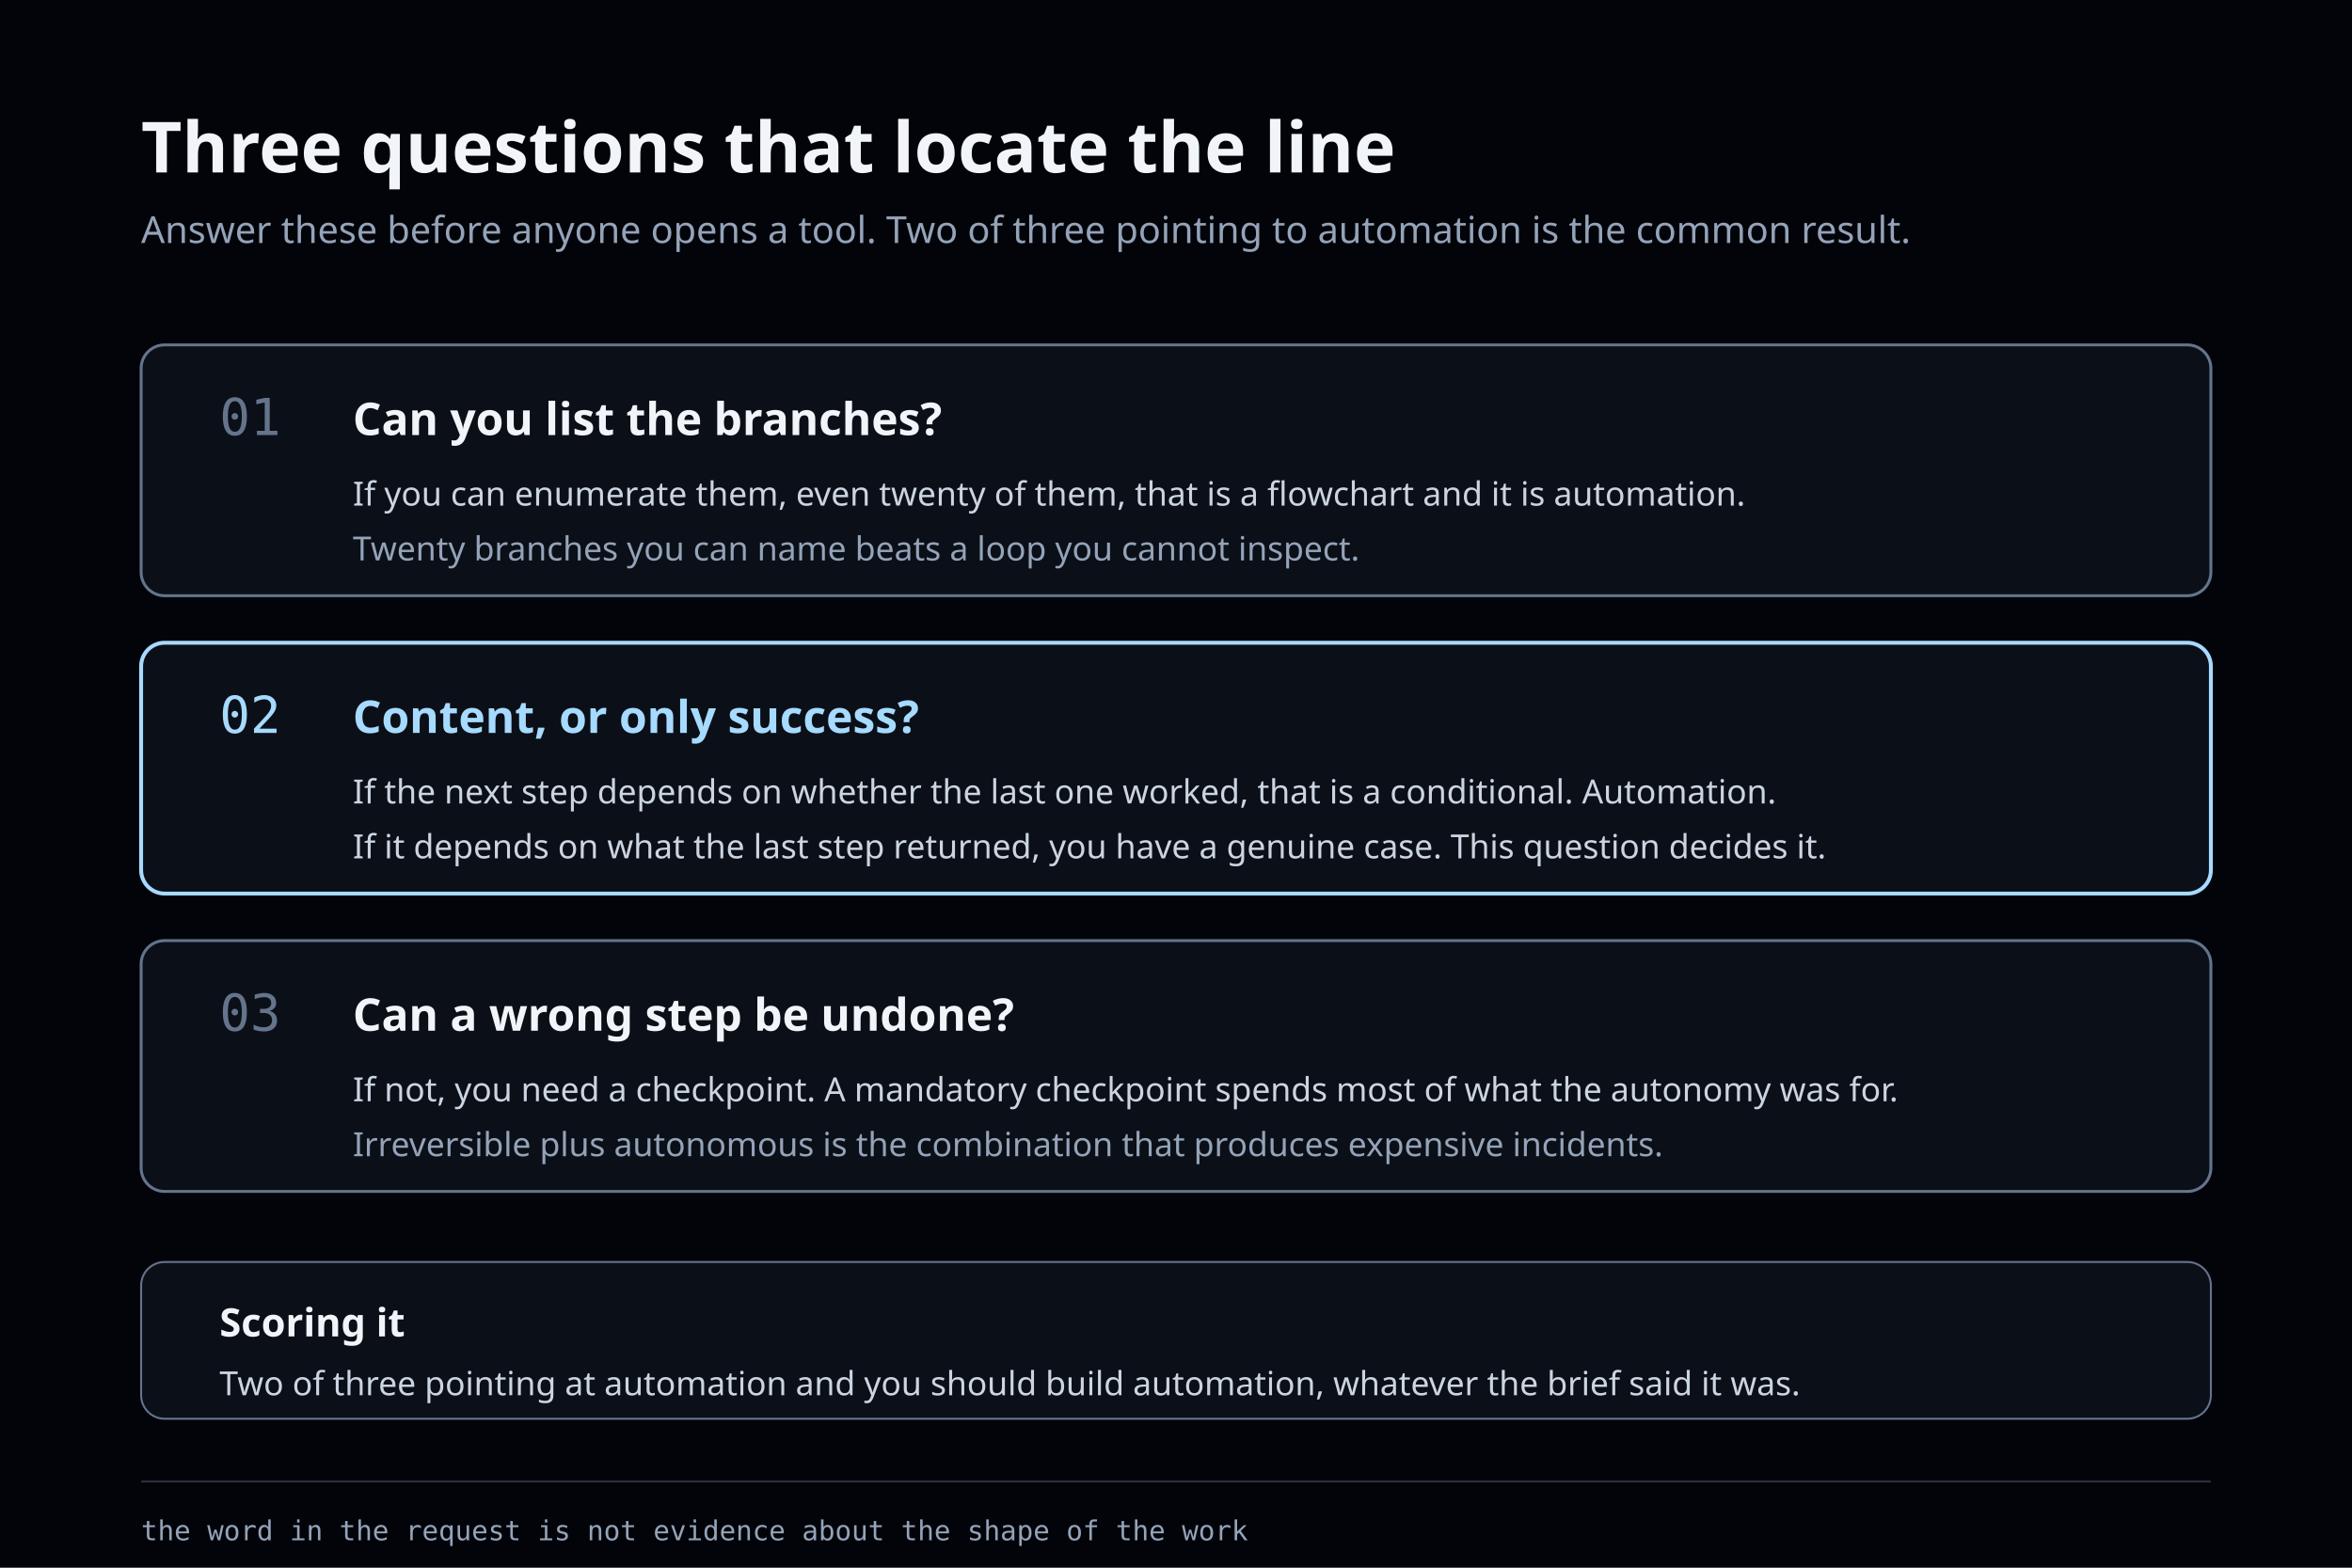
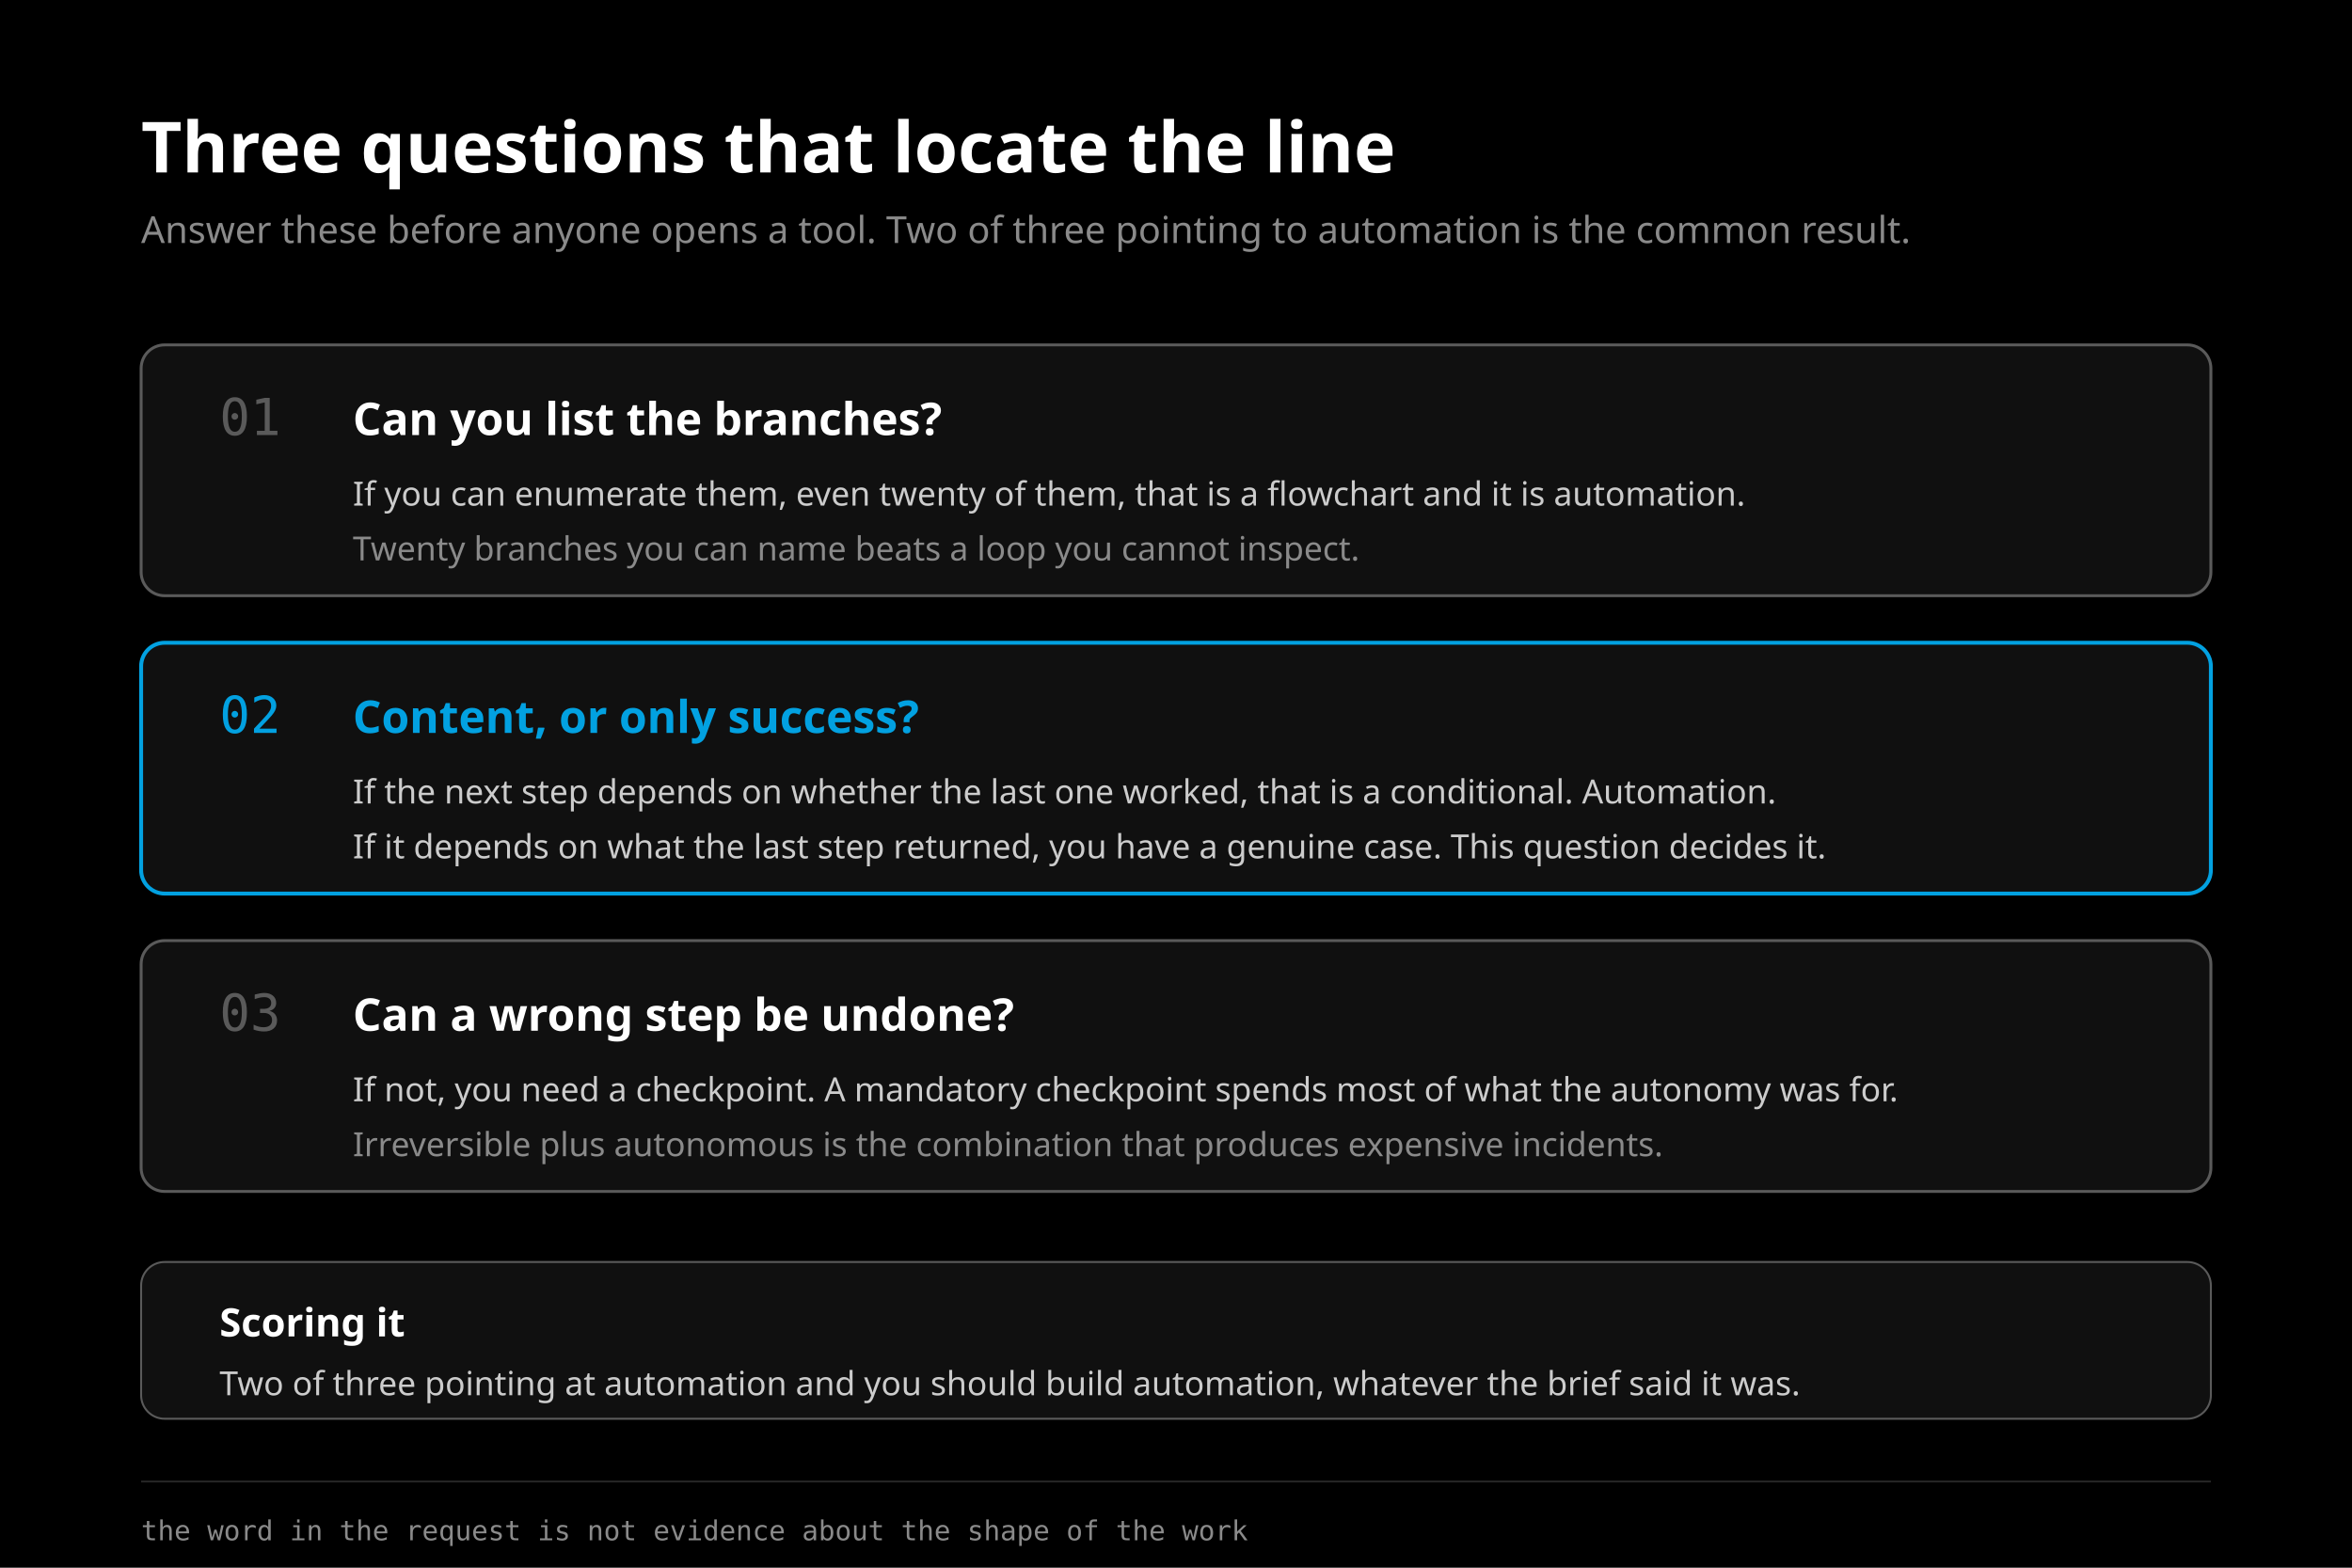
<svg xmlns="http://www.w3.org/2000/svg" viewBox="0 0 1200 800" role="img" aria-label="Three questions that locate the line between automation and an agent: can you enumerate the branches, does the next step depend on content or only on success, and can a wrong step be undone.">
-   <rect width="1200" height="800" fill="#02040A" />
-   <text x="72" y="88" font-family="Urbanist" font-weight="700" font-size="36" fill="#F1F5F9">Three questions that locate the line</text>
-   <text x="72" y="124" font-family="Urbanist" font-weight="400" font-size="19" fill="#94A3B8">Answer these before anyone opens a tool. Two of three pointing to automation is the common result.</text>
-   <rect x="72" y="176" width="1056" height="128" rx="12" fill="#0B0F17" stroke="#64748B" stroke-width="1.5" />
-   <text x="112" y="222" font-family="ui-monospace, Consolas, monospace" font-size="26" fill="#64748B">01</text>
-   <text x="180" y="222" font-family="Urbanist" font-weight="700" font-size="23" fill="#F1F5F9">Can you list the branches?</text>
-   <text x="180" y="258" font-family="Urbanist" font-weight="400" font-size="17" fill="#CBD5E1">If you can enumerate them, even twenty of them, that is a flowchart and it is automation.</text>
-   <text x="180" y="286" font-family="Urbanist" font-weight="400" font-size="17" fill="#94A3B8">Twenty branches you can name beats a loop you cannot inspect.</text>
-   <rect x="72" y="328" width="1056" height="128" rx="12" fill="#0B0F17" stroke="#A6DAFF" stroke-width="2" />
-   <text x="112" y="374" font-family="ui-monospace, Consolas, monospace" font-size="26" fill="#A6DAFF">02</text>
-   <text x="180" y="374" font-family="Urbanist" font-weight="700" font-size="23" fill="#A6DAFF">Content, or only success?</text>
-   <text x="180" y="410" font-family="Urbanist" font-weight="400" font-size="17" fill="#CBD5E1">If the next step depends on whether the last one worked, that is a conditional. Automation.</text>
-   <text x="180" y="438" font-family="Urbanist" font-weight="400" font-size="17" fill="#CBD5E1">If it depends on what the last step returned, you have a genuine case. This question decides it.</text>
-   <rect x="72" y="480" width="1056" height="128" rx="12" fill="#0B0F17" stroke="#64748B" stroke-width="1.5" />
-   <text x="112" y="526" font-family="ui-monospace, Consolas, monospace" font-size="26" fill="#64748B">03</text>
-   <text x="180" y="526" font-family="Urbanist" font-weight="700" font-size="23" fill="#F1F5F9">Can a wrong step be undone?</text>
-   <text x="180" y="562" font-family="Urbanist" font-weight="400" font-size="17" fill="#CBD5E1">If not, you need a checkpoint. A mandatory checkpoint spends most of what the autonomy was for.</text>
-   <text x="180" y="590" font-family="Urbanist" font-weight="400" font-size="17" fill="#94A3B8">Irreversible plus autonomous is the combination that produces expensive incidents.</text>
-   <rect x="72" y="644" width="1056" height="80" rx="12" fill="#0B0F17" stroke="#64748B" stroke-width="1" />
-   <text x="112" y="682" font-family="Urbanist" font-weight="700" font-size="20" fill="#F1F5F9">Scoring it</text>
-   <text x="112" y="712" font-family="Urbanist" font-weight="400" font-size="17" fill="#CBD5E1">Two of three pointing at automation and you should build automation, whatever the brief said it was.</text>
-   <line x1="72" y1="756" x2="1128" y2="756" stroke="#64748B" stroke-width="1" opacity="0.4" />
-   <text x="72" y="786" font-family="ui-monospace, Consolas, monospace" font-size="14" fill="#94A3B8">the word in the request is not evidence about the shape of the work</text>
+   <rect width="1200" height="800" fill="#000000" />
+   <text x="72" y="88" font-family="Urbanist" font-weight="700" font-size="36" fill="#FFFFFF">Three questions that locate the line</text>
+   <text x="72" y="124" font-family="Urbanist" font-weight="400" font-size="19" fill="#8A8A8A">Answer these before anyone opens a tool. Two of three pointing to automation is the common result.</text>
+   <rect x="72" y="176" width="1056" height="128" rx="12" fill="#101010" stroke="#5A5A5A" stroke-width="1.5" />
+   <text x="112" y="222" font-family="ui-monospace, Consolas, monospace" font-size="26" fill="#5A5A5A">01</text>
+   <text x="180" y="222" font-family="Urbanist" font-weight="700" font-size="23" fill="#FFFFFF">Can you list the branches?</text>
+   <text x="180" y="258" font-family="Urbanist" font-weight="400" font-size="17" fill="#CCCCCC">If you can enumerate them, even twenty of them, that is a flowchart and it is automation.</text>
+   <text x="180" y="286" font-family="Urbanist" font-weight="400" font-size="17" fill="#8A8A8A">Twenty branches you can name beats a loop you cannot inspect.</text>
+   <rect x="72" y="328" width="1056" height="128" rx="12" fill="#101010" stroke="#02A1E1" stroke-width="2" />
+   <text x="112" y="374" font-family="ui-monospace, Consolas, monospace" font-size="26" fill="#02A1E1">02</text>
+   <text x="180" y="374" font-family="Urbanist" font-weight="700" font-size="23" fill="#02A1E1">Content, or only success?</text>
+   <text x="180" y="410" font-family="Urbanist" font-weight="400" font-size="17" fill="#CCCCCC">If the next step depends on whether the last one worked, that is a conditional. Automation.</text>
+   <text x="180" y="438" font-family="Urbanist" font-weight="400" font-size="17" fill="#CCCCCC">If it depends on what the last step returned, you have a genuine case. This question decides it.</text>
+   <rect x="72" y="480" width="1056" height="128" rx="12" fill="#101010" stroke="#5A5A5A" stroke-width="1.5" />
+   <text x="112" y="526" font-family="ui-monospace, Consolas, monospace" font-size="26" fill="#5A5A5A">03</text>
+   <text x="180" y="526" font-family="Urbanist" font-weight="700" font-size="23" fill="#FFFFFF">Can a wrong step be undone?</text>
+   <text x="180" y="562" font-family="Urbanist" font-weight="400" font-size="17" fill="#CCCCCC">If not, you need a checkpoint. A mandatory checkpoint spends most of what the autonomy was for.</text>
+   <text x="180" y="590" font-family="Urbanist" font-weight="400" font-size="17" fill="#8A8A8A">Irreversible plus autonomous is the combination that produces expensive incidents.</text>
+   <rect x="72" y="644" width="1056" height="80" rx="12" fill="#101010" stroke="#5A5A5A" stroke-width="1" />
+   <text x="112" y="682" font-family="Urbanist" font-weight="700" font-size="20" fill="#FFFFFF">Scoring it</text>
+   <text x="112" y="712" font-family="Urbanist" font-weight="400" font-size="17" fill="#CCCCCC">Two of three pointing at automation and you should build automation, whatever the brief said it was.</text>
+   <line x1="72" y1="756" x2="1128" y2="756" stroke="#5A5A5A" stroke-width="1" opacity="0.4" />
+   <text x="72" y="786" font-family="ui-monospace, Consolas, monospace" font-size="14" fill="#8A8A8A">the word in the request is not evidence about the shape of the work</text>
</svg>
